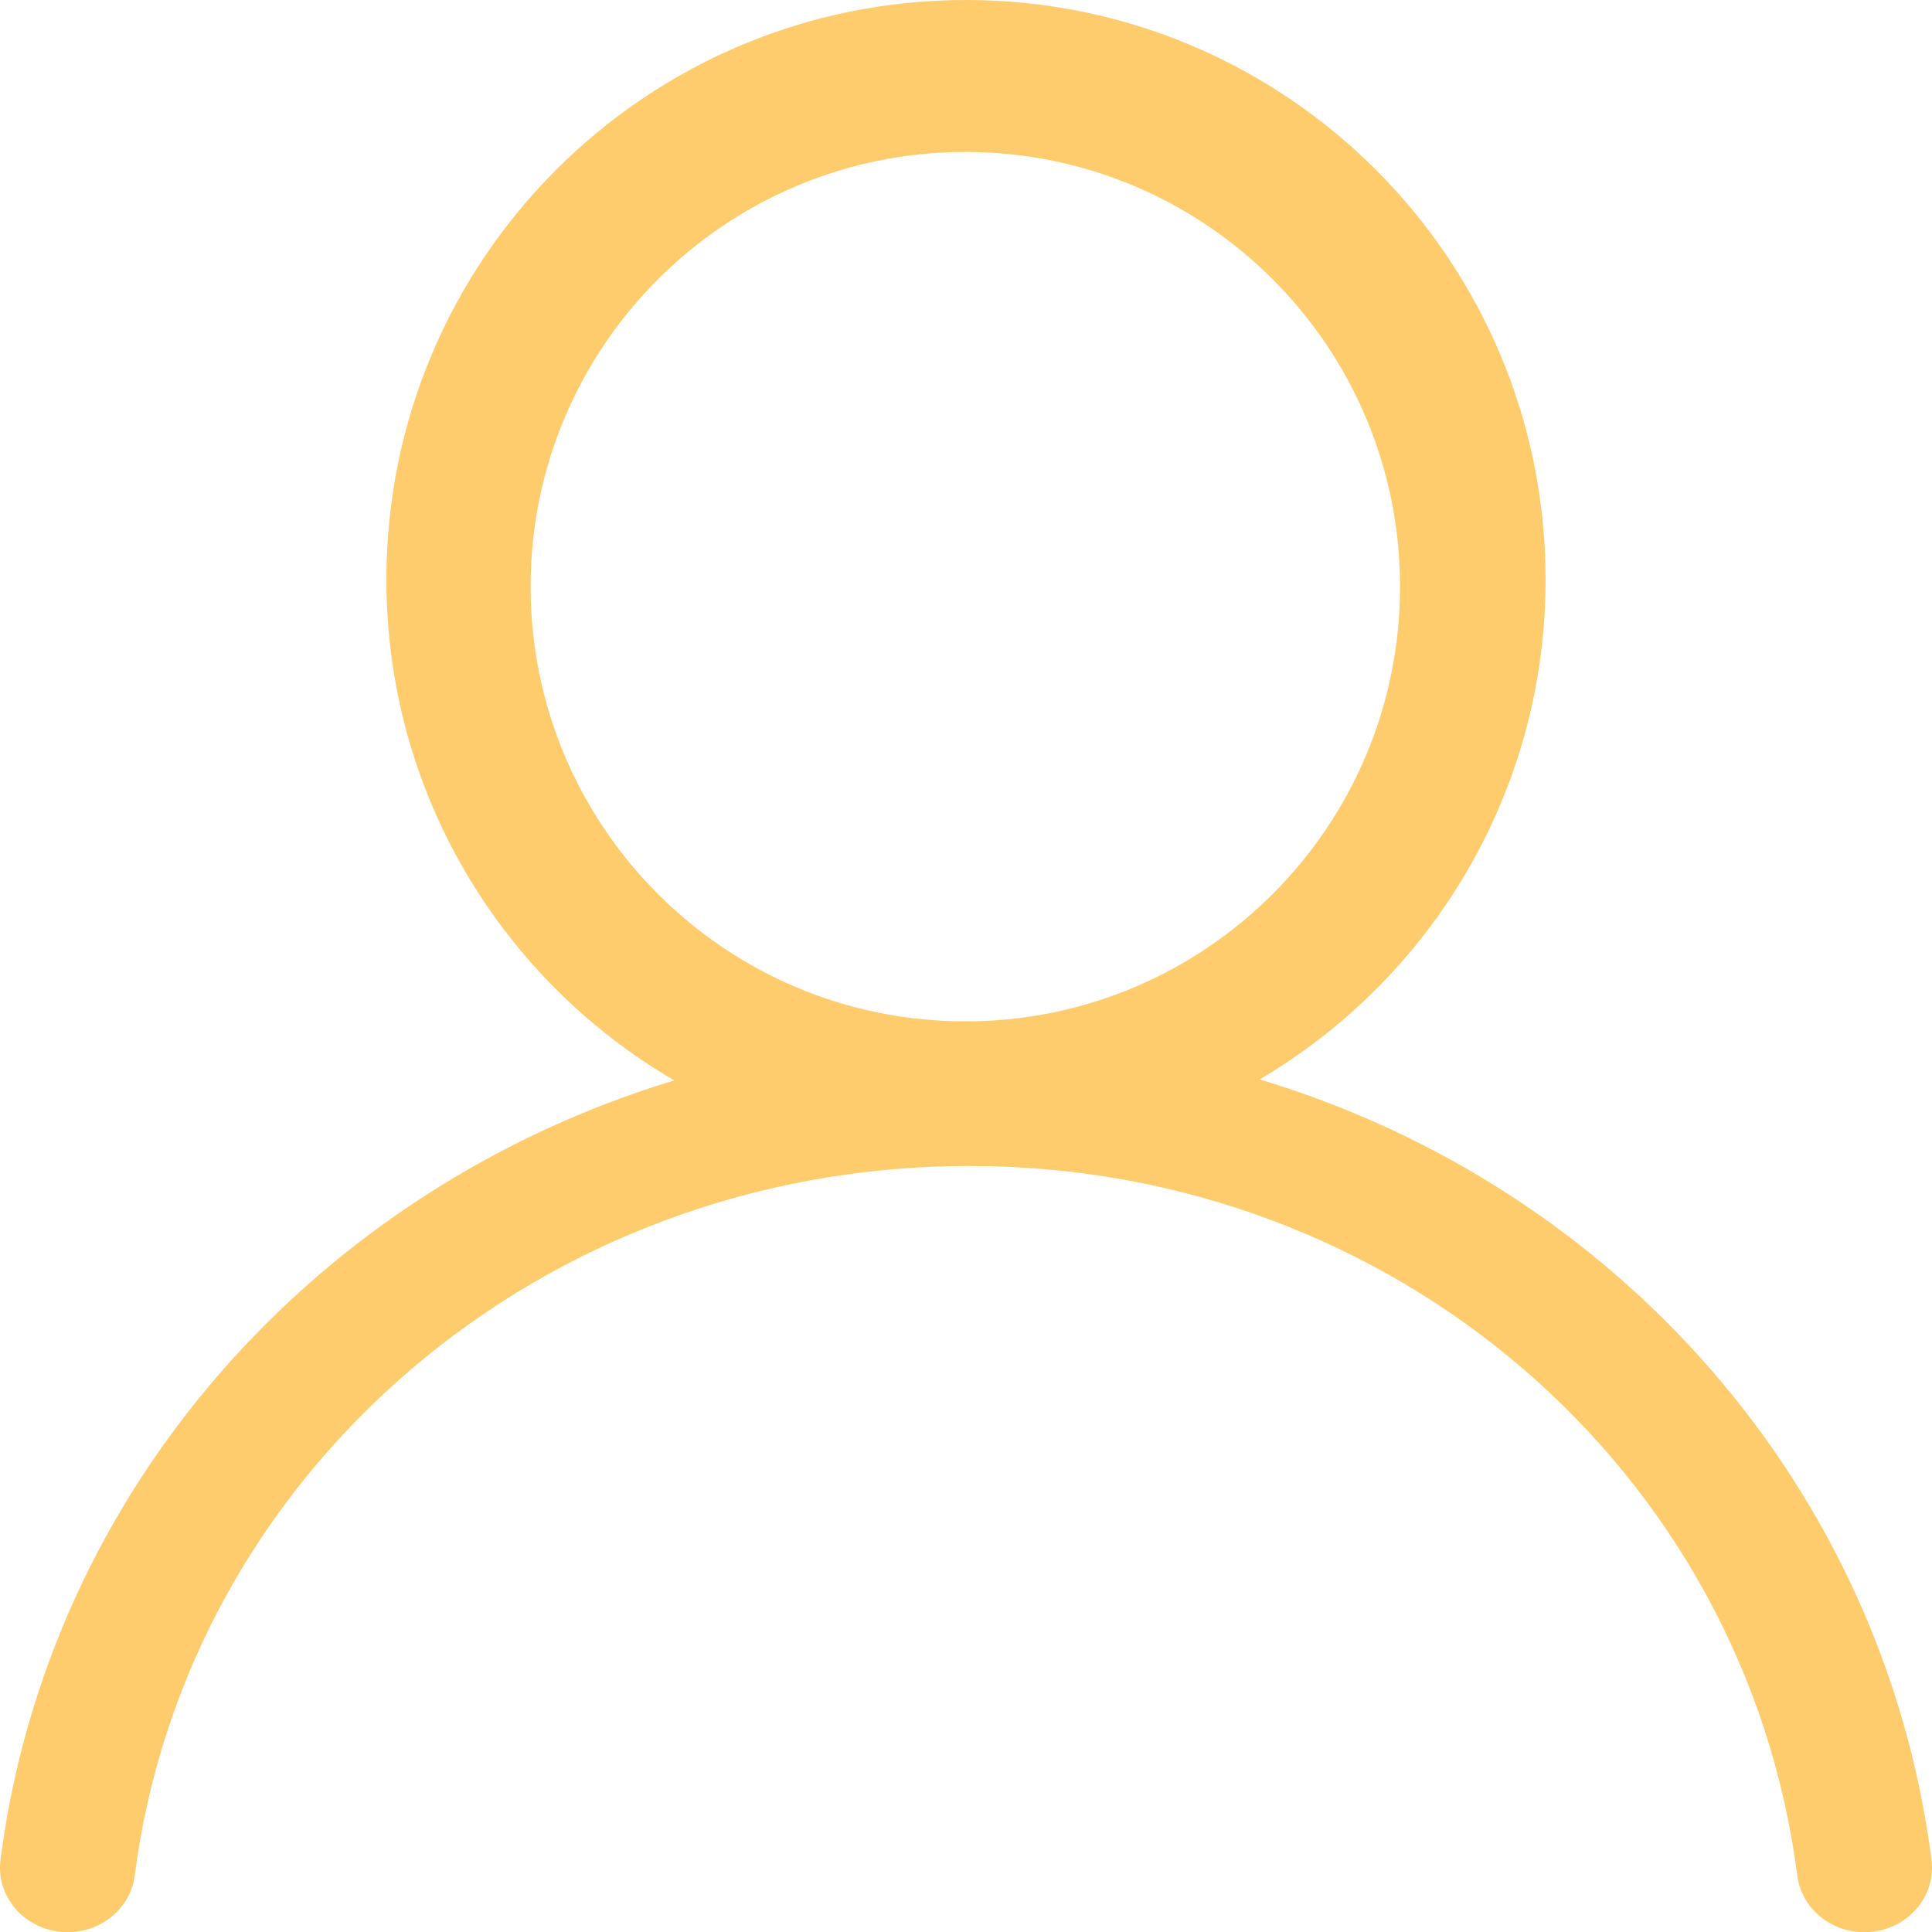
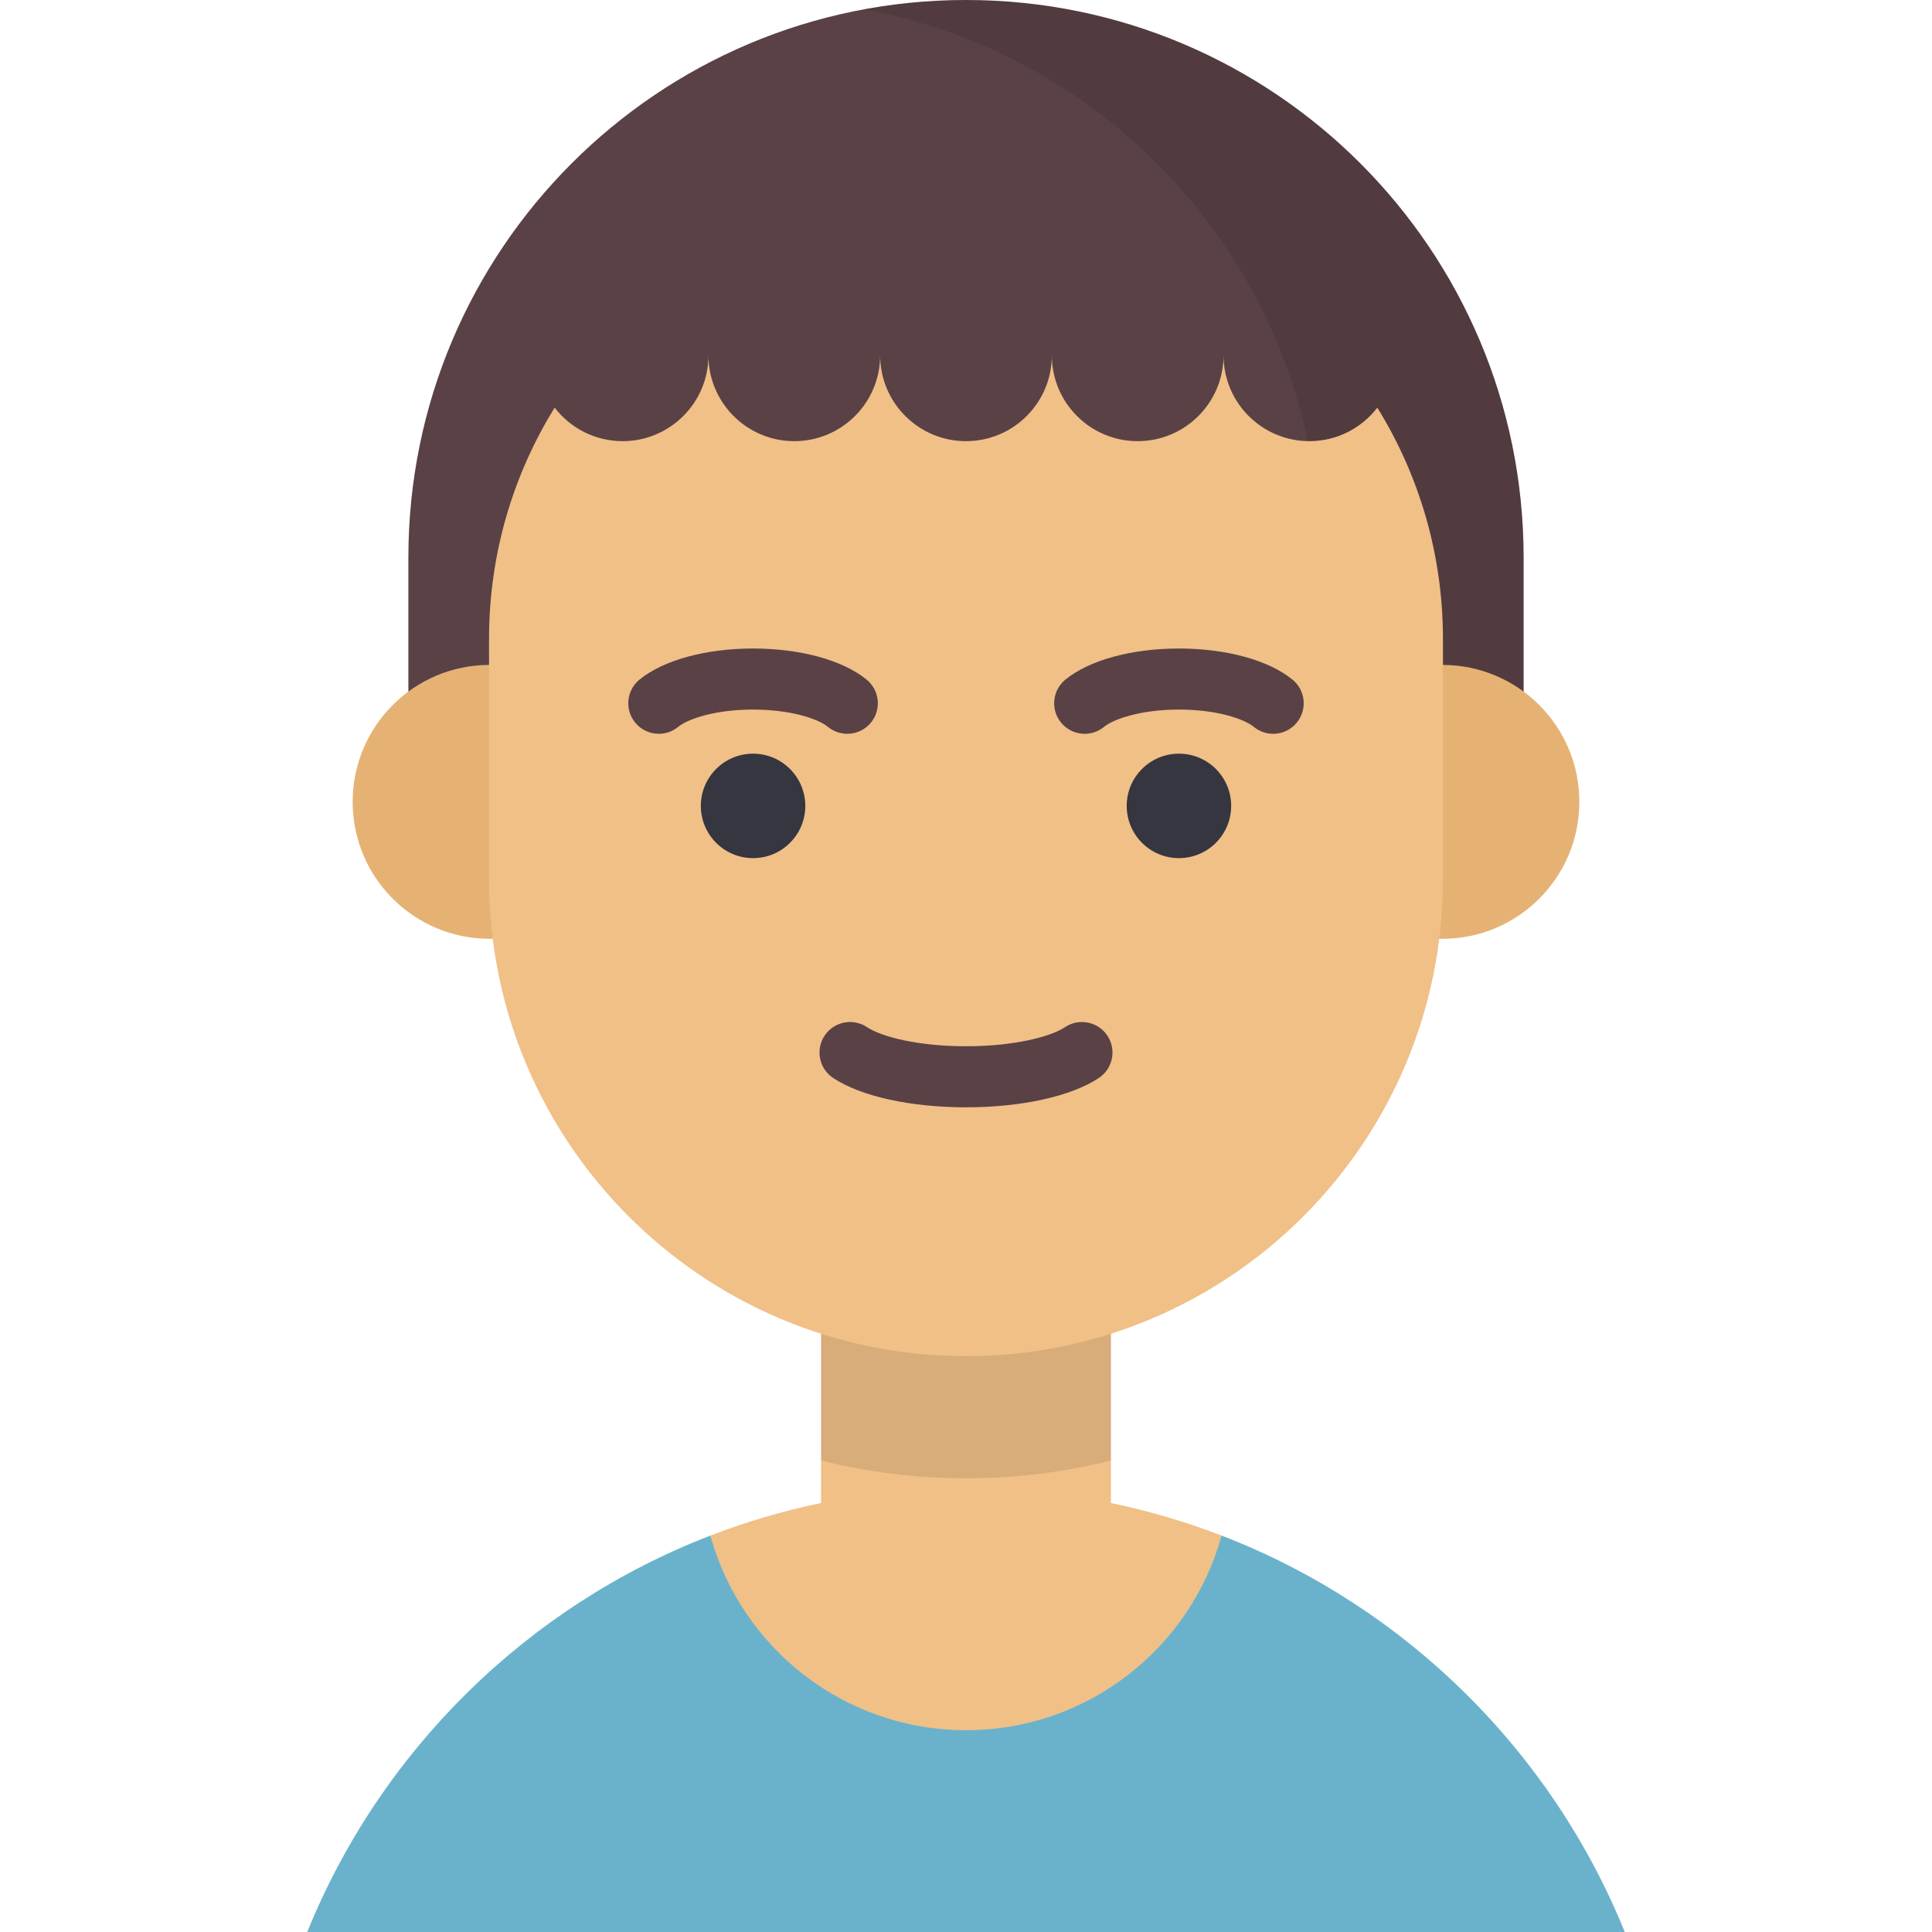
- <svg xmlns="http://www.w3.org/2000/svg" width="800px" height="800px" viewBox="0 0 20 20">
-   <path fill="#FFCC6D" d="M9.993,10.573 C12.478,10.573 14.493,8.558 14.493,6.073 C14.493,3.588 12.478,1.573 9.993,1.573 C7.508,1.573 5.493,3.588 5.493,6.073 C5.493,8.558 7.508,10.573 9.993,10.573 Z M10,0 C13.314,0 16,2.686 16,6 C16,8.204 14.811,10.131 13.04,11.174 C16.728,12.283 19.498,15.392 19.995,19.252 C20.042,19.619 19.769,19.952 19.385,19.997 C19.002,20.042 18.652,19.782 18.605,19.415 C18.066,15.225 14.436,12.07 10.035,12.07 C5.61,12.07 1.934,15.231 1.395,19.415 C1.348,19.782 0.998,20.042 0.615,19.997 C0.231,19.952 -0.042,19.619 0.005,19.252 C0.501,15.408 3.286,12.304 6.98,11.184 C5.197,10.145 4,8.212 4,6 C4,2.686 6.686,0 10,0 Z" />
+ <svg xmlns="http://www.w3.org/2000/svg" height="800px" width="800px" version="1.1" id="Layer_1" viewBox="0 0 512 512" xml:space="preserve">
+   <path style="fill:#5A4146;" d="M255.999,0L255.999,0c-81.614,0-147.775,66.161-147.775,147.775v67.238h295.549v-67.238  C403.774,66.161,337.613,0,255.999,0z" />
+   <path style="opacity:0.1;enable-background:new    ;" d="M255.999,0L255.999,0c-9.211,0-18.223,0.85-26.966,2.463  c68.736,12.675,120.808,72.909,120.808,145.312v67.238h53.932v-67.238C403.774,66.161,337.613,0,255.999,0z" />
+   <g>
+     <path style="fill:#E6B273;" d="M129.749,176.207c-20.043,0-36.292,16.249-36.292,36.292l0,0c0,20.043,16.249,36.292,36.292,36.292   h17.649v-72.584L129.749,176.207L129.749,176.207z" />
+     <path style="fill:#E6B273;" d="M382.25,176.207c20.043,0,36.292,16.249,36.292,36.292l0,0c0,20.043-16.249,36.292-36.292,36.292   h-17.649v-72.584L382.25,176.207L382.25,176.207z" />
+   </g>
+   <path style="fill:#6AB2CC;" d="M430.581,512c-19.401-47.869-57.917-85.948-106.082-104.766l-0.762-0.289H188.26  C139.743,425.66,100.922,463.882,81.419,512H430.581L430.581,512z" />
+   <path style="fill:#F0C087;" d="M294.409,398.315v-68.184H217.59v68.186c-10.095,2.095-19.897,4.992-29.329,8.63  c8.189,29.731,35.404,51.575,67.739,51.575s59.55-21.845,67.739-51.575C314.305,403.307,304.504,400.411,294.409,398.315z" />
+   <path style="opacity:0.1;enable-background:new    ;" d="M217.59,330.131v56.92c12.304,3.069,25.168,4.708,38.41,4.708  s26.105-1.64,38.41-4.708v-56.92H217.59z" />
+   <path style="fill:#F0C087;" d="M347.002,116.911c-12.565,0-22.751-10.186-22.751-22.751c0,12.564-10.186,22.751-22.751,22.751  c-12.565,0-22.751-10.186-22.751-22.751c0,12.564-10.186,22.751-22.751,22.751s-22.751-10.186-22.751-22.751  c0,12.564-10.186,22.751-22.751,22.751s-22.751-10.186-22.751-22.751c0,12.564-10.186,22.751-22.751,22.751  c-7.337,0-13.843-3.487-18.004-8.878c-11.022,17.803-17.39,38.79-17.39,61.268v63.703c0,69.807,56.59,126.397,126.397,126.397  s126.397-56.59,126.397-126.397v-63.703c0-22.478-6.368-43.465-17.39-61.268C360.846,113.423,354.339,116.911,347.002,116.911z" />
+   <g>
+     <path style="fill:#5A4146;" d="M255.999,293.448c-14.72,0-27.882-2.907-35.209-7.776c-3.721-2.473-4.733-7.494-2.26-11.216   c2.473-3.721,7.494-4.732,11.216-2.26c3.799,2.525,13.39,5.073,26.254,5.073c12.863,0,22.454-2.548,26.254-5.072   c3.721-2.472,8.742-1.46,11.215,2.261c2.472,3.721,1.46,8.742-2.261,11.215C283.88,290.541,270.718,293.448,255.999,293.448z" />
+     <path style="fill:#5A4146;" d="M174.595,194.465c-2.344,0-4.668-1.013-6.268-2.97c-2.828-3.459-2.317-8.556,1.142-11.383   c6.32-5.167,17.571-8.252,30.099-8.252s23.78,3.085,30.1,8.251c3.459,2.828,3.97,7.925,1.143,11.384   c-2.827,3.459-7.925,3.97-11.384,1.143c-2.708-2.214-10.079-4.598-19.859-4.598s-17.149,2.383-19.858,4.597   C178.209,193.867,176.395,194.465,174.595,194.465z" />
+   </g>
+   <circle style="fill:#353640;" cx="199.571" cy="213.572" r="13.842" />
+   <path style="fill:#5A4146;" d="M337.404,194.465c-1.801,0-3.612-0.598-5.116-1.827c-2.708-2.214-10.078-4.597-19.858-4.597  c-9.78,0-17.149,2.383-19.859,4.598c-3.459,2.827-8.556,2.316-11.384-1.143c-2.828-3.459-2.316-8.556,1.143-11.384  c6.32-5.167,17.572-8.251,30.1-8.251c12.527,0,23.78,3.085,30.099,8.252c3.459,2.828,3.97,7.925,1.142,11.383  C342.072,193.452,339.748,194.465,337.404,194.465z" />
+   <circle style="fill:#353640;" cx="312.43" cy="213.572" r="13.842" />
</svg>
